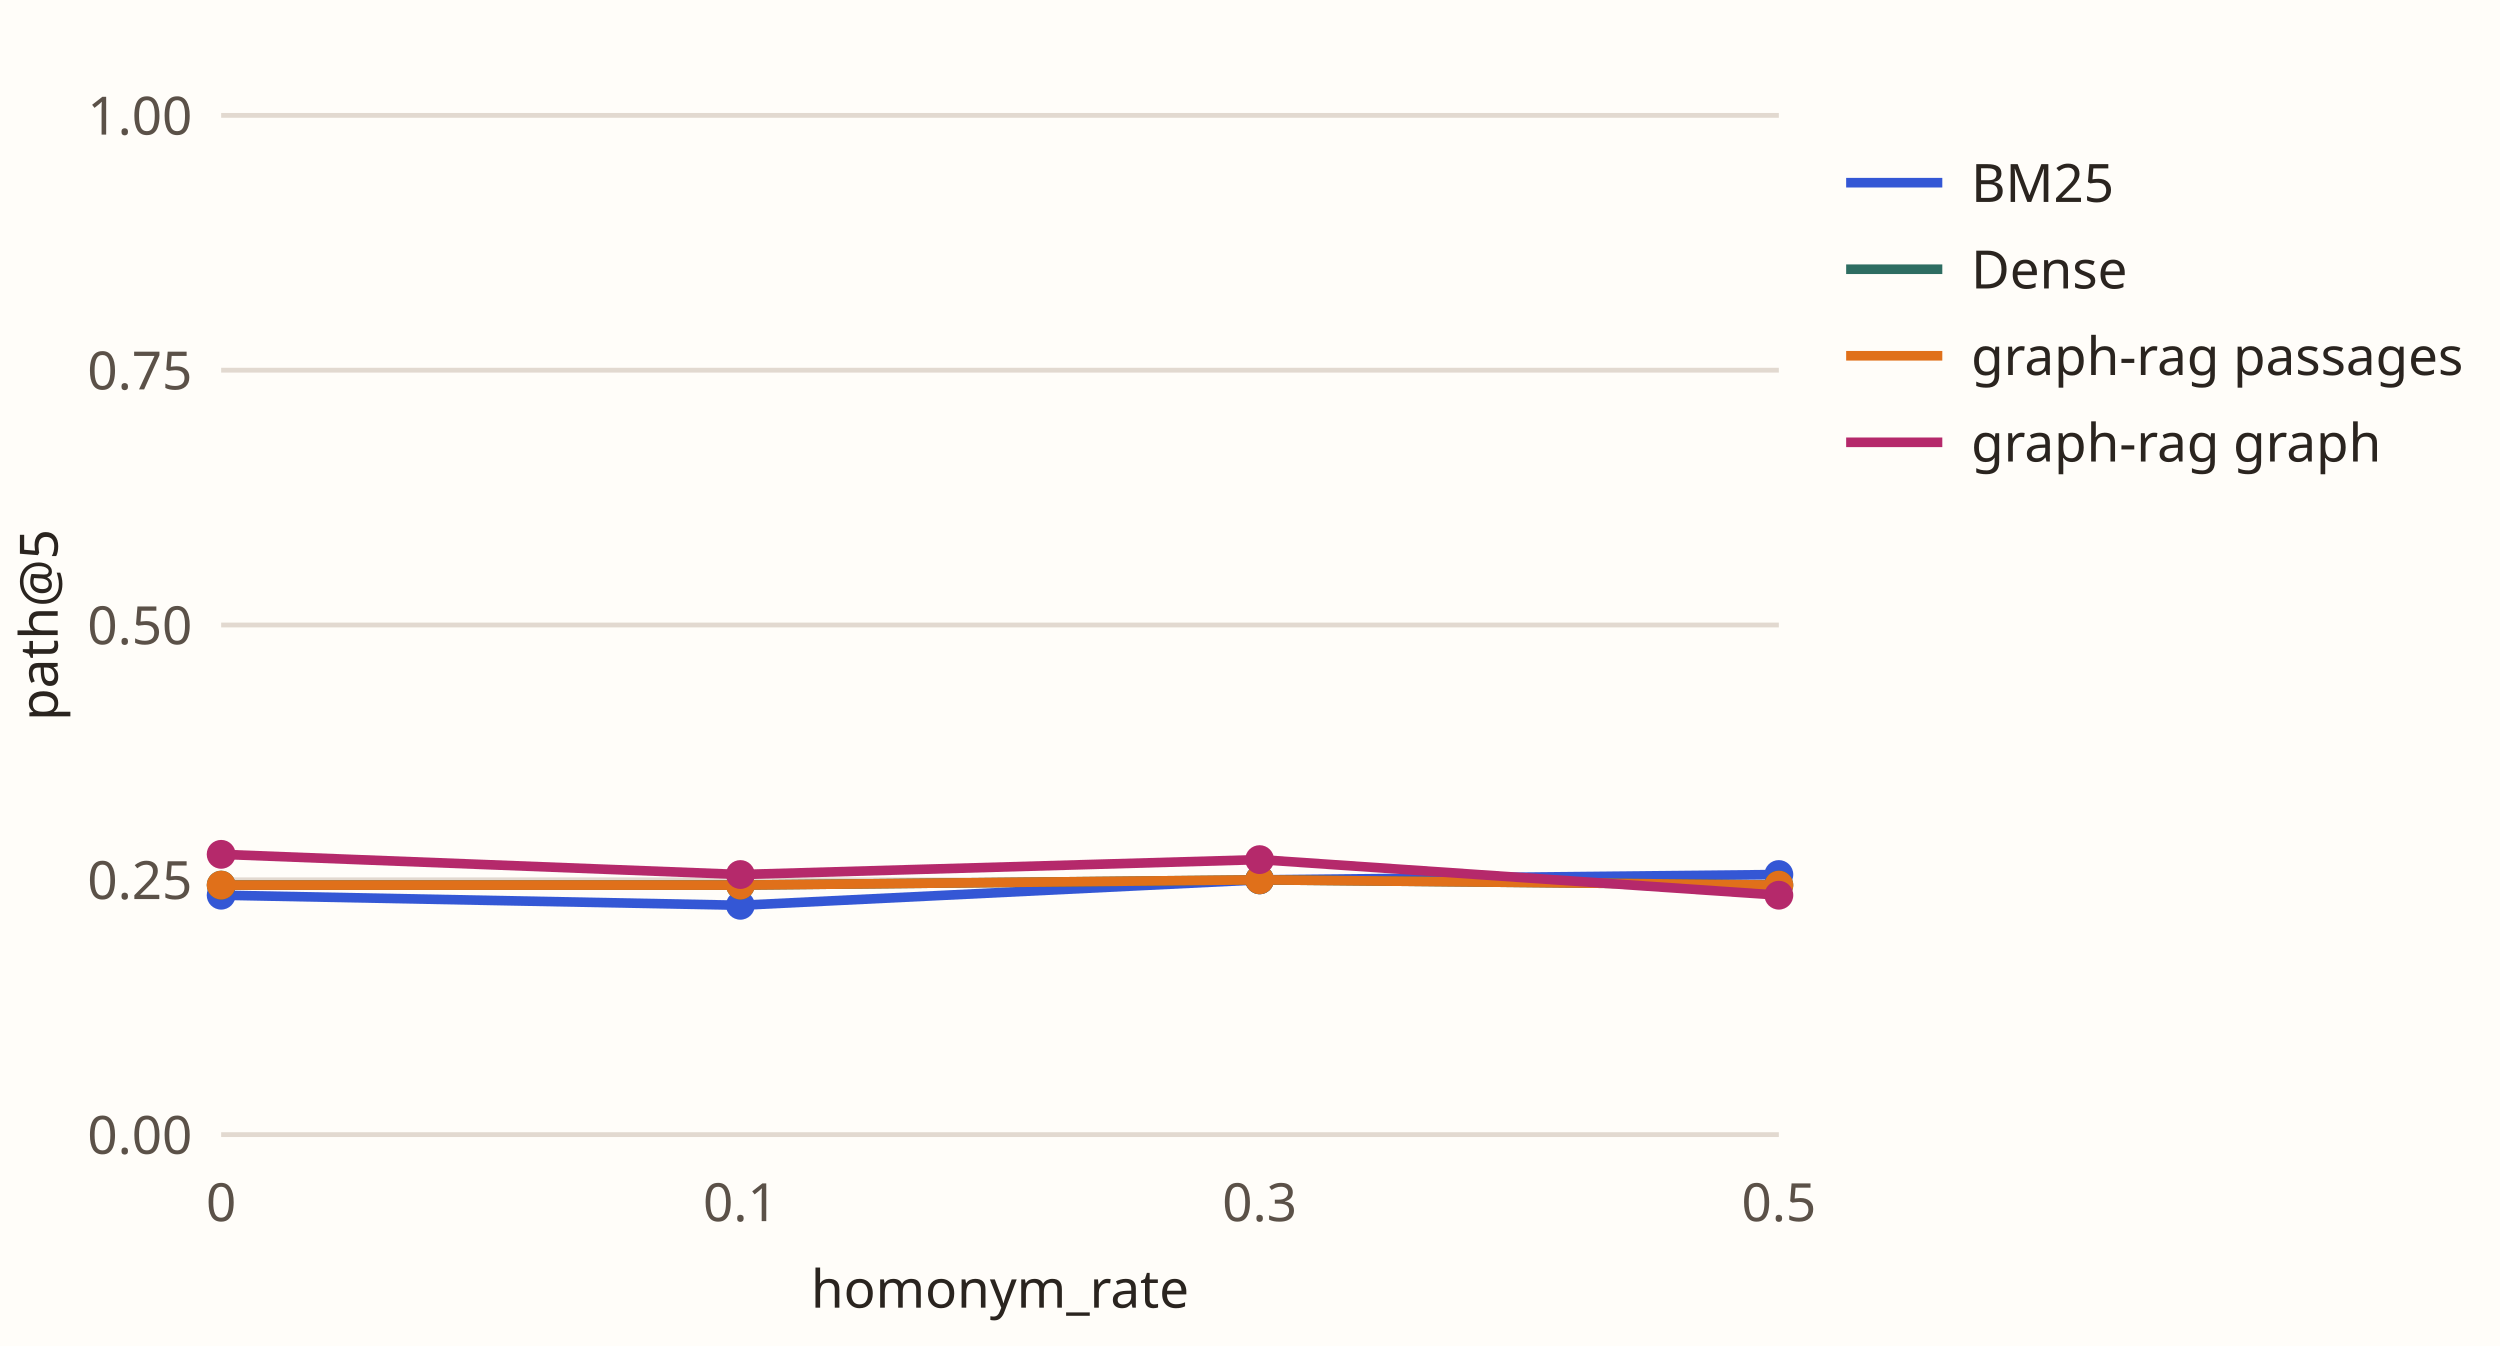
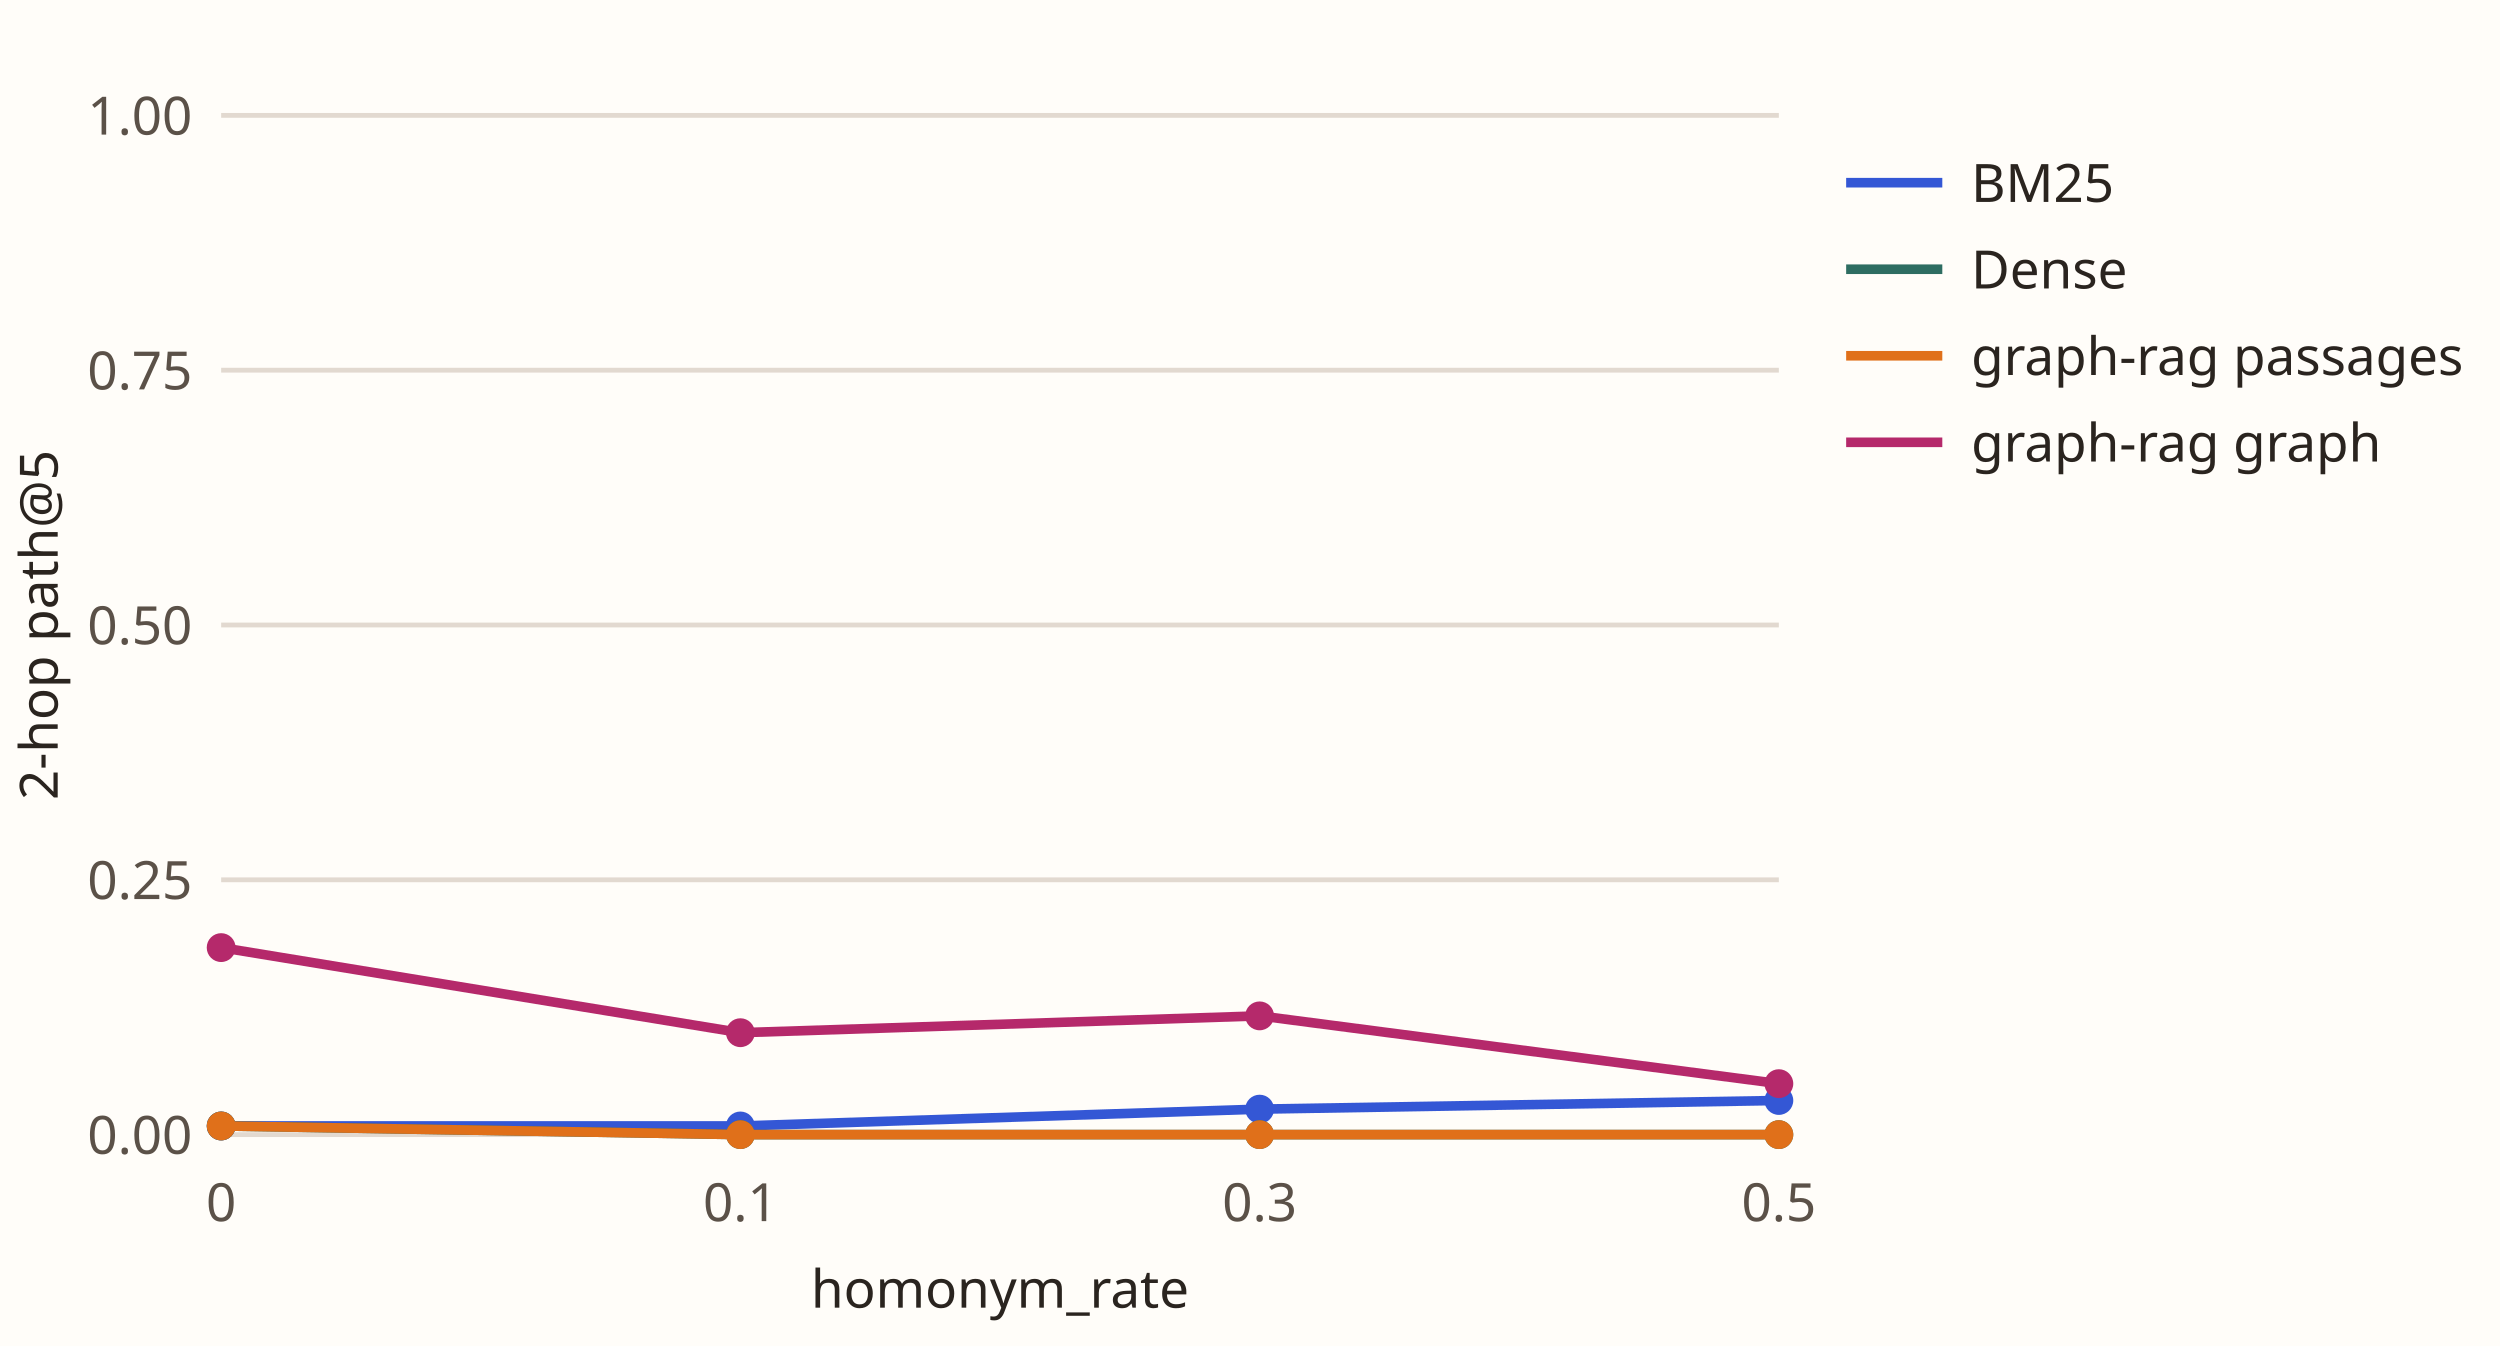
- <svg xmlns="http://www.w3.org/2000/svg" viewBox="0 0 520 280" role="img" aria-label="path@5 against homonym_rate" font-family="sans-serif" font-size="11">
+ <svg xmlns="http://www.w3.org/2000/svg" viewBox="0 0 520 280" role="img" aria-label="2-hop path@5 against homonym_rate" font-family="sans-serif" font-size="11">
  <rect width="520" height="280" fill="#fffdf9" />
  <line x1="46" x2="370" y1="236.0" y2="236.0" stroke="#e2d9d0" />
  <text x="40" y="240.0" text-anchor="end" fill="#5b5148">0.00</text>
  <line x1="46" x2="370" y1="183.0" y2="183.0" stroke="#e2d9d0" />
  <text x="40" y="187.0" text-anchor="end" fill="#5b5148">0.25</text>
  <line x1="46" x2="370" y1="130.0" y2="130.0" stroke="#e2d9d0" />
  <text x="40" y="134.0" text-anchor="end" fill="#5b5148">0.50</text>
  <line x1="46" x2="370" y1="77.0" y2="77.0" stroke="#e2d9d0" />
  <text x="40" y="81.0" text-anchor="end" fill="#5b5148">0.75</text>
  <line x1="46" x2="370" y1="24.0" y2="24.0" stroke="#e2d9d0" />
  <text x="40" y="28.0" text-anchor="end" fill="#5b5148">1.00</text>
  <text x="46.0" y="254" text-anchor="middle" fill="#5b5148">0</text>
  <text x="154.0" y="254" text-anchor="middle" fill="#5b5148">0.1</text>
  <text x="262.0" y="254" text-anchor="middle" fill="#5b5148">0.3</text>
  <text x="370.0" y="254" text-anchor="middle" fill="#5b5148">0.5</text>
  <text x="208.0" y="272" text-anchor="middle" fill="#2a241f">homonym_rate</text>
-   <text x="12" y="130.0" transform="rotate(-90 12 130.0)" text-anchor="middle" fill="#2a241f">path@5</text>
-   <polyline fill="none" stroke="#3457d5" stroke-width="2" points="46.0,186.2 154.0,188.3 262.0,183.0 370.0,181.9" />
-   <circle cx="46.0" cy="186.2" r="3" fill="#3457d5" />
-   <circle cx="154.0" cy="188.3" r="3" fill="#3457d5" />
-   <circle cx="262.0" cy="183.0" r="3" fill="#3457d5" />
-   <circle cx="370.0" cy="181.9" r="3" fill="#3457d5" />
+   <text x="12" y="130.0" transform="rotate(-90 12 130.0)" text-anchor="middle" fill="#2a241f">2-hop path@5</text>
+   <polyline fill="none" stroke="#3457d5" stroke-width="2" points="46.0,234.2 154.0,234.2 262.0,230.7 370.0,228.9" />
+   <circle cx="46.0" cy="234.2" r="3" fill="#3457d5" />
+   <circle cx="154.0" cy="234.2" r="3" fill="#3457d5" />
+   <circle cx="262.0" cy="230.7" r="3" fill="#3457d5" />
+   <circle cx="370.0" cy="228.9" r="3" fill="#3457d5" />
  <line x1="384" x2="404" y1="38" y2="38" stroke="#3457d5" stroke-width="2" />
  <text x="410" y="42" fill="#2a241f">BM25</text>
-   <polyline fill="none" stroke="#2e6d62" stroke-width="2" points="46.0,184.1 154.0,184.1 262.0,183.0 370.0,184.1" />
-   <circle cx="46.0" cy="184.1" r="3" fill="#2e6d62" />
-   <circle cx="154.0" cy="184.1" r="3" fill="#2e6d62" />
-   <circle cx="262.0" cy="183.0" r="3" fill="#2e6d62" />
-   <circle cx="370.0" cy="184.1" r="3" fill="#2e6d62" />
+   <polyline fill="none" stroke="#2e6d62" stroke-width="2" points="46.0,234.2 154.0,236.0 262.0,236.0 370.0,236.0" />
+   <circle cx="46.0" cy="234.2" r="3" fill="#2e6d62" />
+   <circle cx="154.0" cy="236.0" r="3" fill="#2e6d62" />
+   <circle cx="262.0" cy="236.0" r="3" fill="#2e6d62" />
+   <circle cx="370.0" cy="236.0" r="3" fill="#2e6d62" />
  <line x1="384" x2="404" y1="56" y2="56" stroke="#2e6d62" stroke-width="2" />
  <text x="410" y="60" fill="#2a241f">Dense</text>
-   <polyline fill="none" stroke="#e0701a" stroke-width="2" points="46.0,184.1 154.0,184.1 262.0,183.0 370.0,184.1" />
-   <circle cx="46.0" cy="184.1" r="3" fill="#e0701a" />
-   <circle cx="154.0" cy="184.1" r="3" fill="#e0701a" />
-   <circle cx="262.0" cy="183.0" r="3" fill="#e0701a" />
-   <circle cx="370.0" cy="184.1" r="3" fill="#e0701a" />
+   <polyline fill="none" stroke="#e0701a" stroke-width="2" points="46.0,234.2 154.0,236.0 262.0,236.0 370.0,236.0" />
+   <circle cx="46.0" cy="234.2" r="3" fill="#e0701a" />
+   <circle cx="154.0" cy="236.0" r="3" fill="#e0701a" />
+   <circle cx="262.0" cy="236.0" r="3" fill="#e0701a" />
+   <circle cx="370.0" cy="236.0" r="3" fill="#e0701a" />
  <line x1="384" x2="404" y1="74" y2="74" stroke="#e0701a" stroke-width="2" />
  <text x="410" y="78" fill="#2a241f">graph-rag passages</text>
-   <polyline fill="none" stroke="#b5296b" stroke-width="2" points="46.0,177.7 154.0,181.9 262.0,178.8 370.0,186.2" />
-   <circle cx="46.0" cy="177.7" r="3" fill="#b5296b" />
-   <circle cx="154.0" cy="181.9" r="3" fill="#b5296b" />
-   <circle cx="262.0" cy="178.8" r="3" fill="#b5296b" />
-   <circle cx="370.0" cy="186.2" r="3" fill="#b5296b" />
+   <polyline fill="none" stroke="#b5296b" stroke-width="2" points="46.0,197.1 154.0,214.8 262.0,211.3 370.0,225.4" />
+   <circle cx="46.0" cy="197.1" r="3" fill="#b5296b" />
+   <circle cx="154.0" cy="214.8" r="3" fill="#b5296b" />
+   <circle cx="262.0" cy="211.3" r="3" fill="#b5296b" />
+   <circle cx="370.0" cy="225.4" r="3" fill="#b5296b" />
  <line x1="384" x2="404" y1="92" y2="92" stroke="#b5296b" stroke-width="2" />
  <text x="410" y="96" fill="#2a241f">graph-rag graph</text>
</svg>
